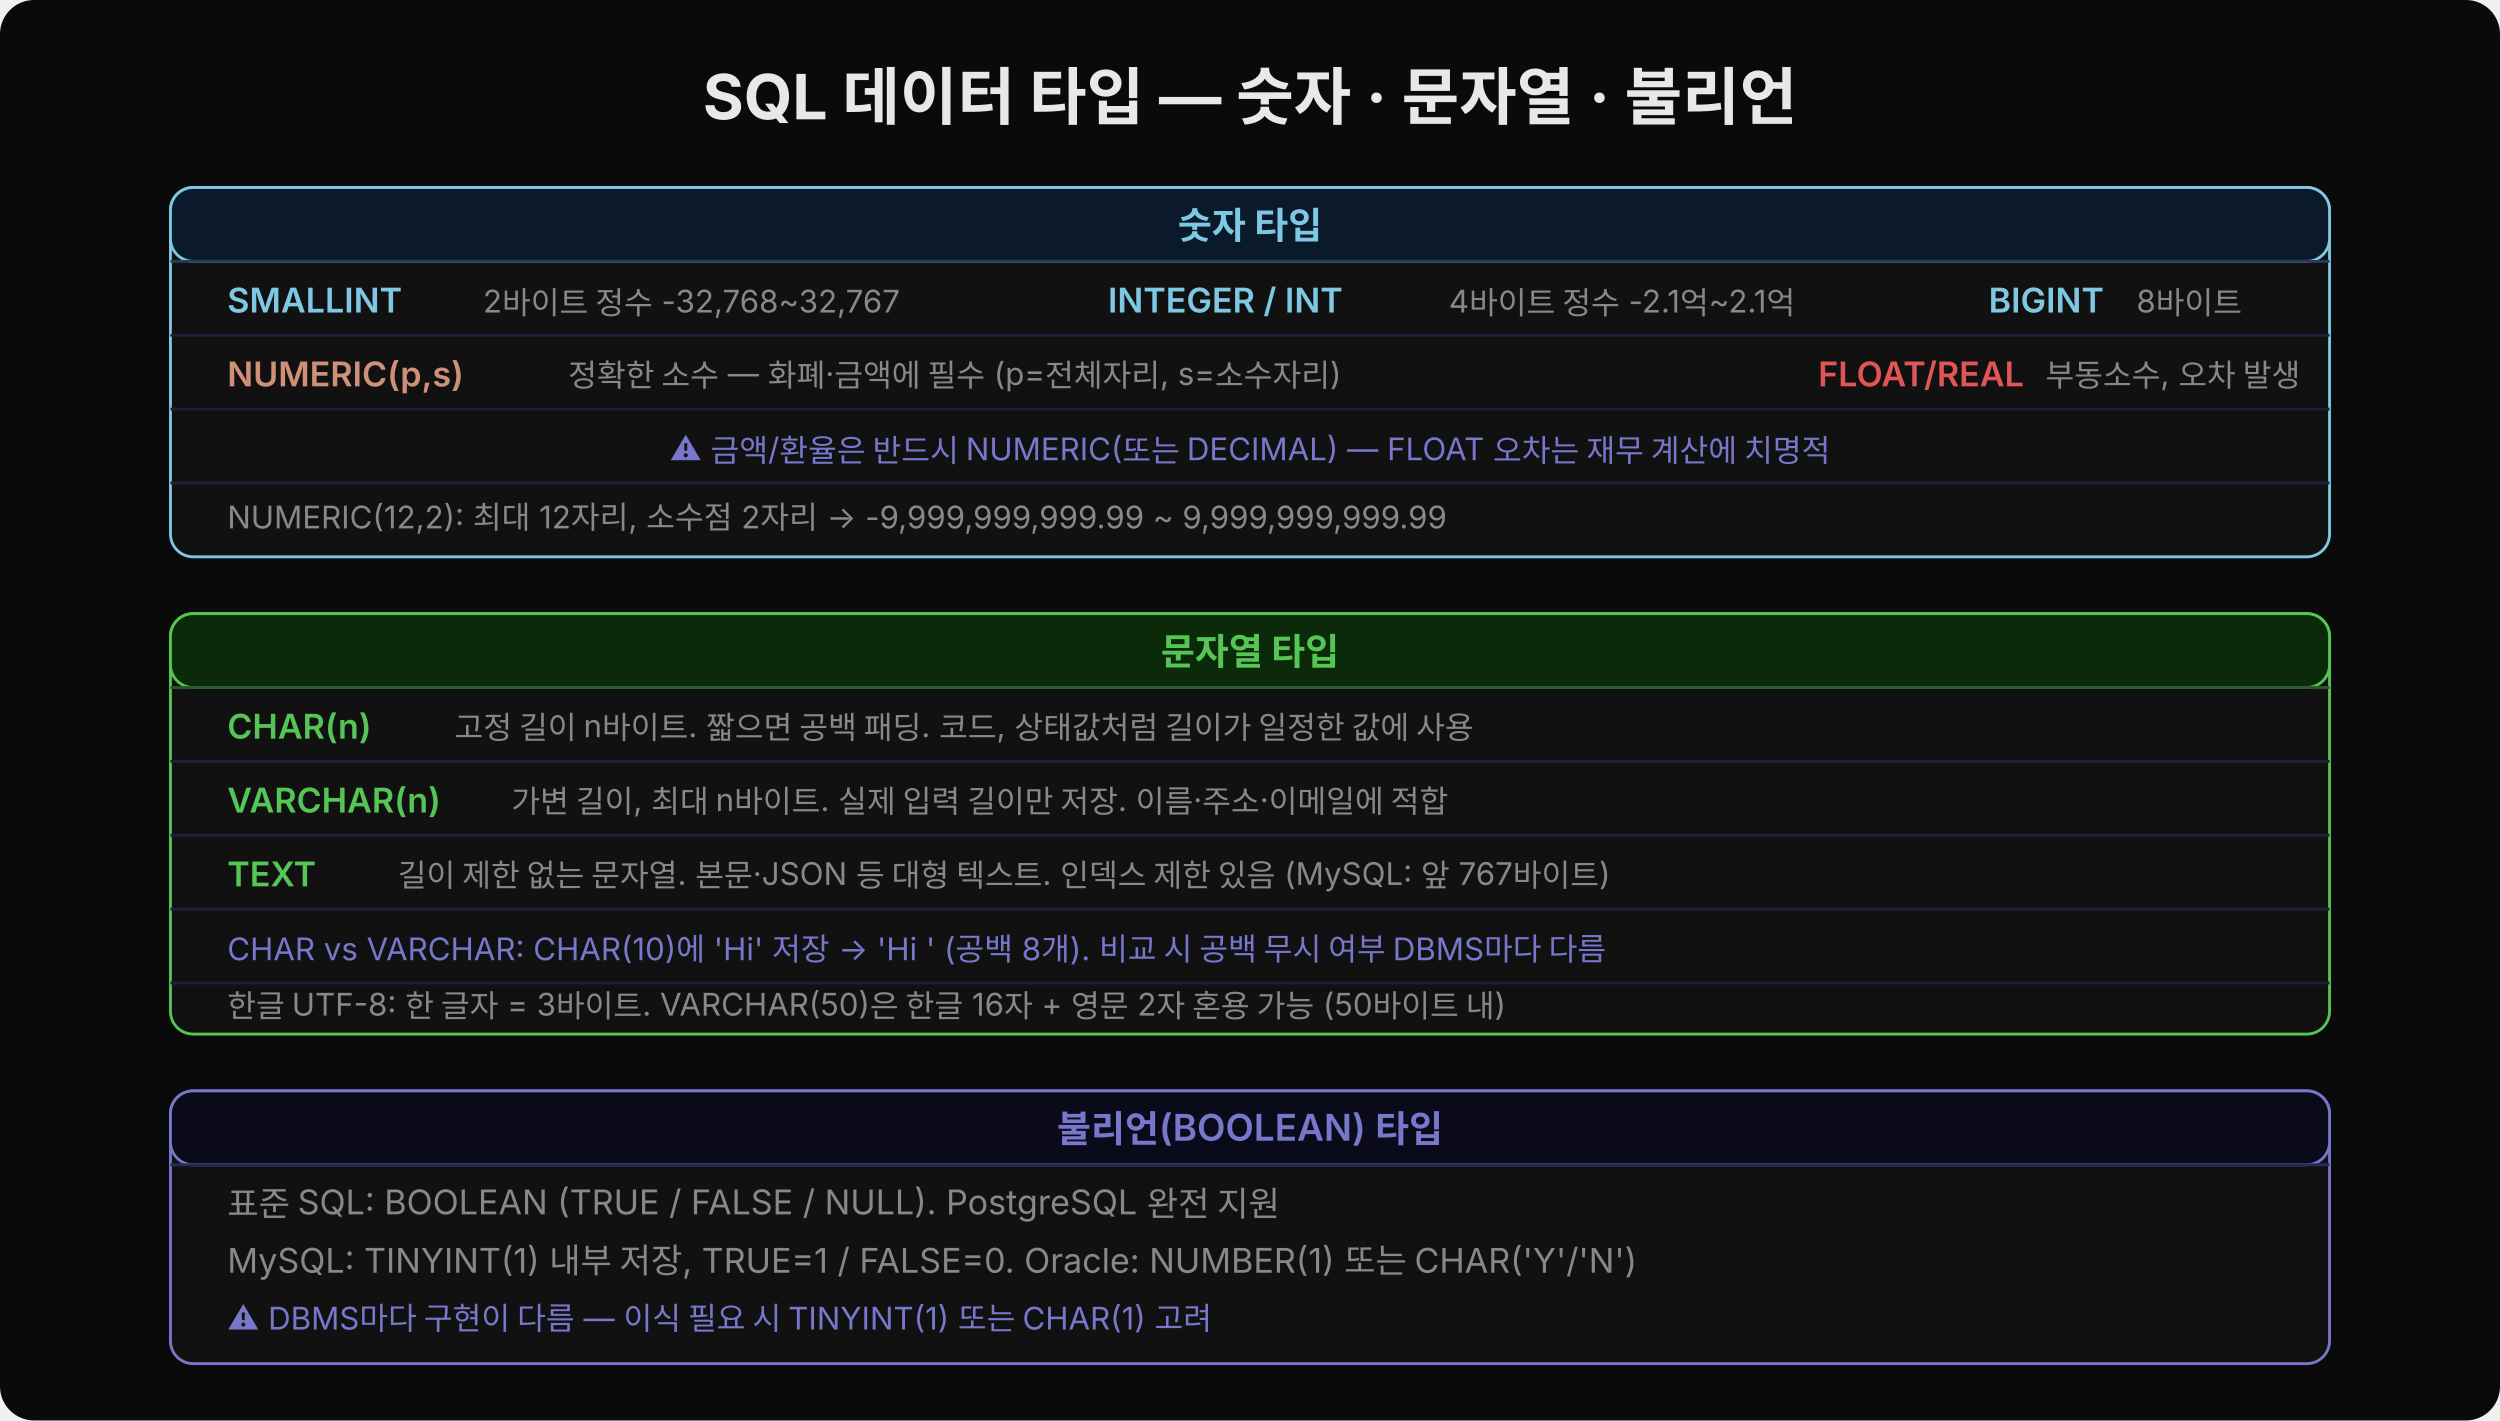
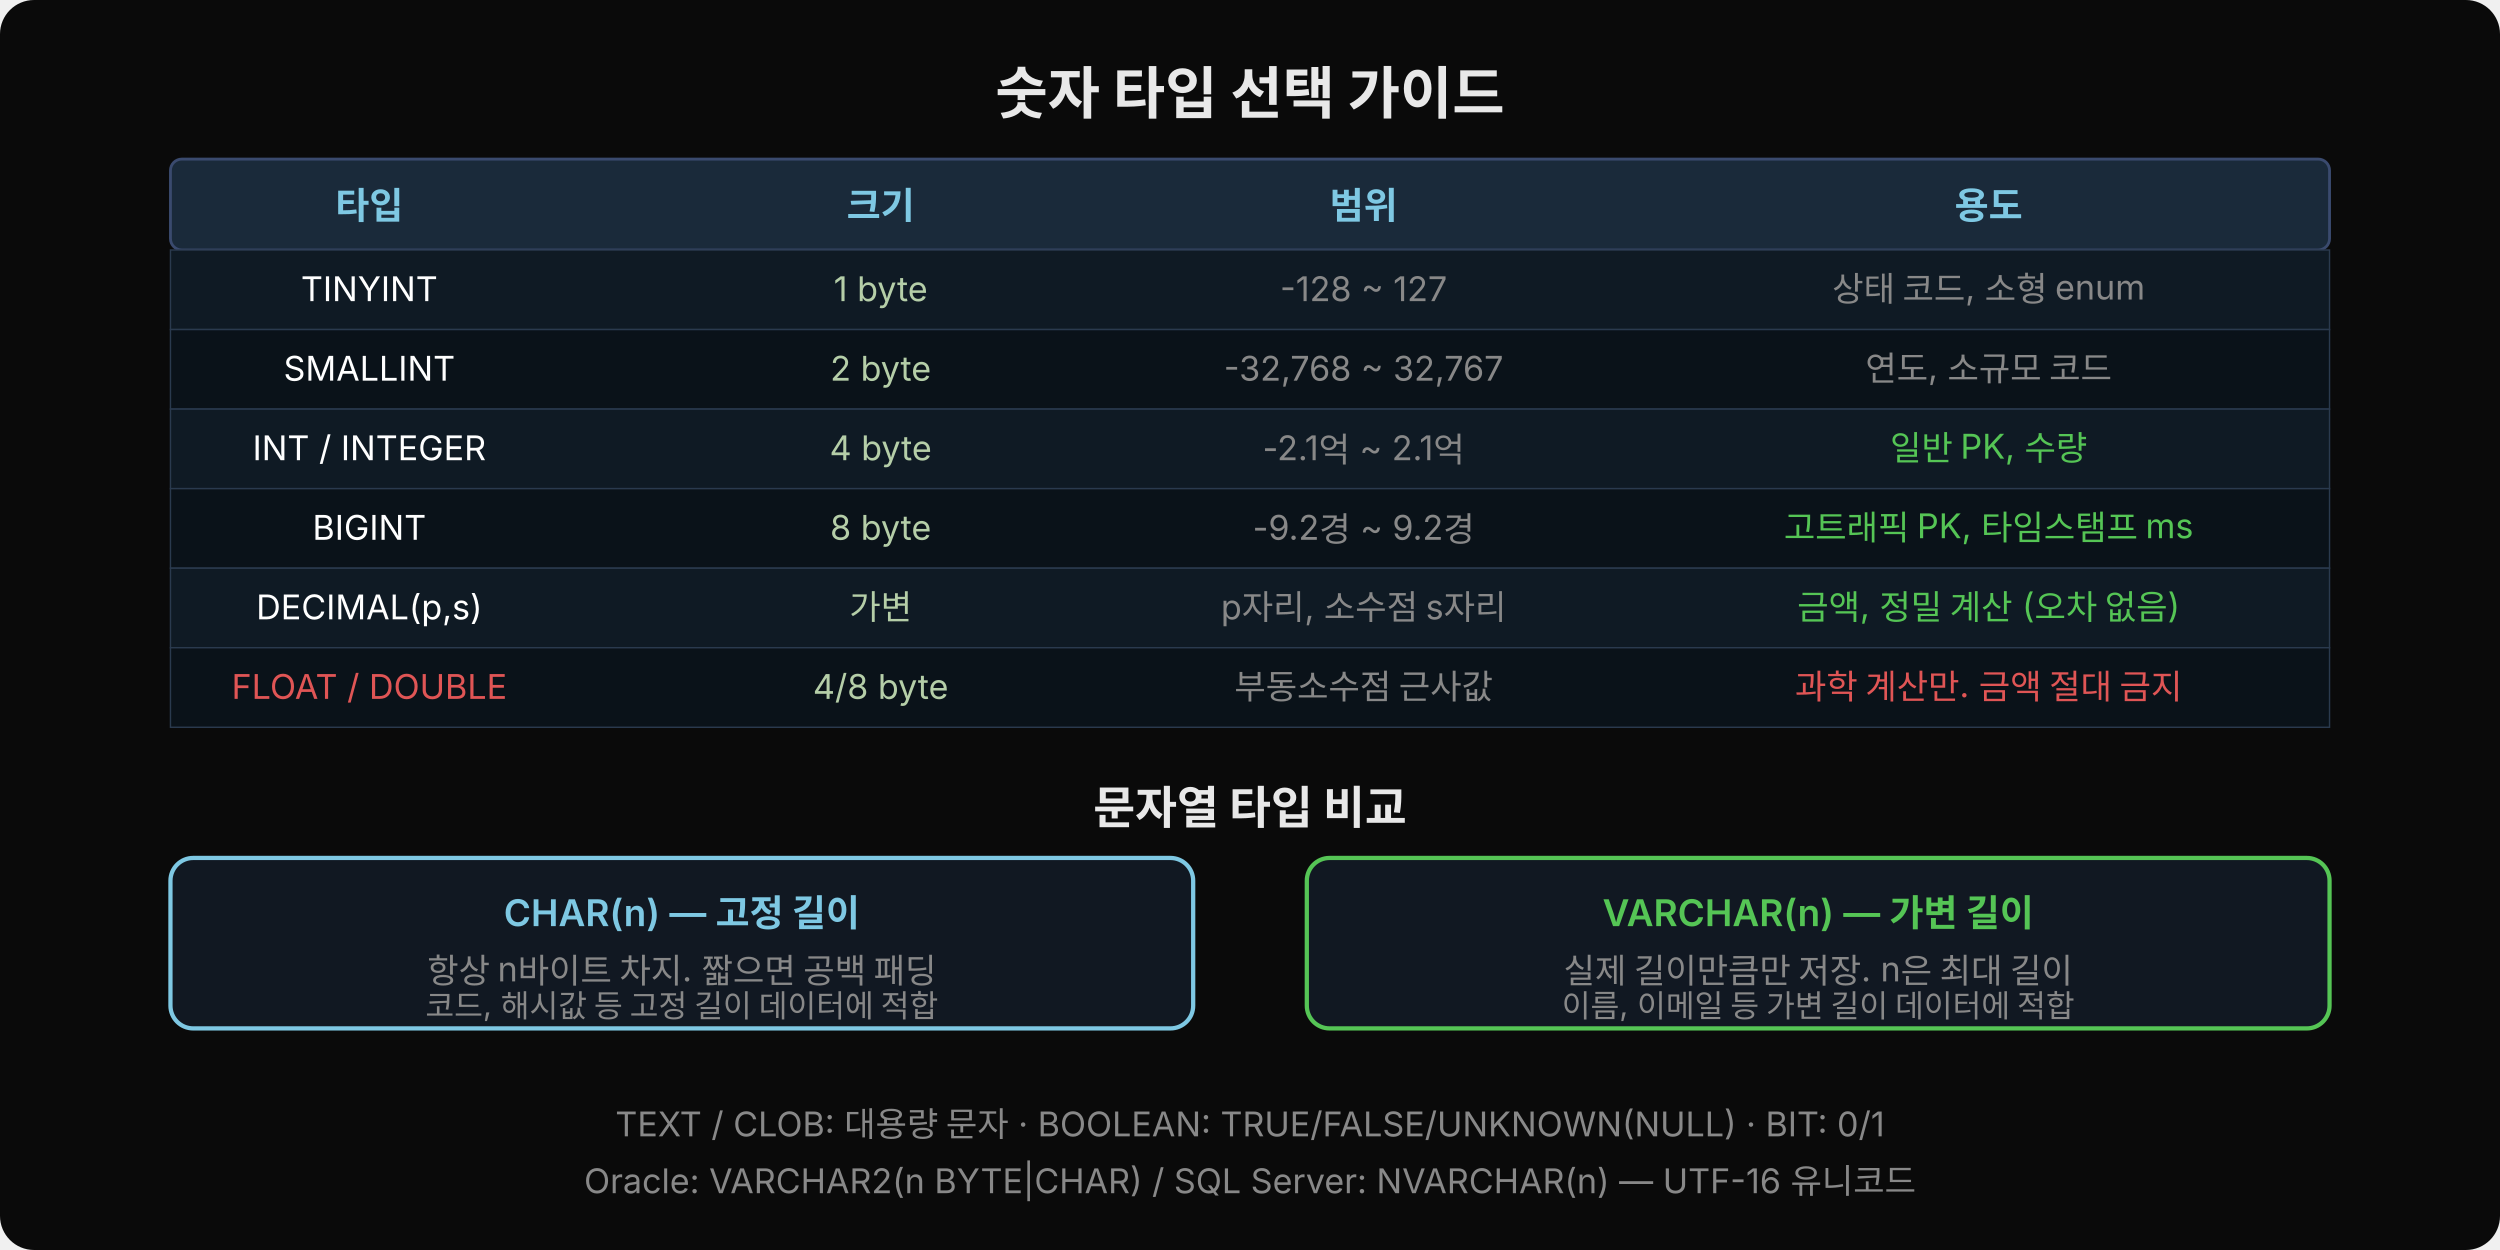
- <svg xmlns="http://www.w3.org/2000/svg" width="880" height="500" viewBox="0 0 880 500">
-   <rect width="880" height="500" fill="#0a0a0a" rx="12" />
-   <text x="440" y="42" text-anchor="middle" font-family="'Wanted Sans Variable','Wanted Sans',-apple-system,sans-serif" font-size="22" font-weight="700" fill="#e8e8e8">SQL 데이터 타입 — 숫자 · 문자열 · 불리언</text>
-   <rect x="60" y="66" width="760" height="130" rx="8" fill="#111" stroke="#7ec8e3" stroke-width="1" />
-   <rect x="60" y="66" width="760" height="26" rx="8" fill="#0a1a2a" stroke="#7ec8e3" stroke-width="1" />
-   <text x="440" y="84" text-anchor="middle" font-family="'Wanted Sans Variable','Wanted Sans',-apple-system,sans-serif" font-size="13" font-weight="600" fill="#7ec8e3">숫자 타입</text>
-   <line x1="60" y1="92" x2="820" y2="92" stroke="#2a3a5a" stroke-width="1" />
-   <text x="80" y="110" font-family="'Wanted Sans Variable','Wanted Sans',-apple-system,sans-serif" font-size="12" font-weight="600" fill="#7ec8e3">SMALLINT</text>
-   <text x="170" y="110" font-family="'Wanted Sans Variable','Wanted Sans',-apple-system,sans-serif" font-size="11" fill="#888">2바이트 정수 -32,768~32,767</text>
-   <text x="390" y="110" font-family="'Wanted Sans Variable','Wanted Sans',-apple-system,sans-serif" font-size="12" font-weight="600" fill="#7ec8e3">INTEGER / INT</text>
-   <text x="510" y="110" font-family="'Wanted Sans Variable','Wanted Sans',-apple-system,sans-serif" font-size="11" fill="#888">4바이트 정수 -2.1억~2.1억</text>
-   <text x="700" y="110" font-family="'Wanted Sans Variable','Wanted Sans',-apple-system,sans-serif" font-size="12" font-weight="600" fill="#7ec8e3">BIGINT</text>
-   <text x="752" y="110" font-family="'Wanted Sans Variable','Wanted Sans',-apple-system,sans-serif" font-size="11" fill="#888">8바이트</text>
-   <line x1="60" y1="118" x2="820" y2="118" stroke="#1e1e3e" stroke-width="1" />
-   <text x="80" y="136" font-family="'Wanted Sans Variable','Wanted Sans',-apple-system,sans-serif" font-size="12" font-weight="600" fill="#ce9178">NUMERIC(p,s)</text>
-   <text x="200" y="136" font-family="'Wanted Sans Variable','Wanted Sans',-apple-system,sans-serif" font-size="11" fill="#888">정확한 소수 — 화폐·금액에 필수 (p=전체자리, s=소수자리)</text>
-   <text x="640" y="136" font-family="'Wanted Sans Variable','Wanted Sans',-apple-system,sans-serif" font-size="12" font-weight="600" fill="#e05555">FLOAT/REAL</text>
-   <text x="720" y="136" font-family="'Wanted Sans Variable','Wanted Sans',-apple-system,sans-serif" font-size="11" fill="#888">부동소수, 오차 발생</text>
-   <line x1="60" y1="144" x2="820" y2="144" stroke="#1e1e3e" stroke-width="1" />
-   <text x="440" y="162" text-anchor="middle" font-family="'Wanted Sans Variable','Wanted Sans',-apple-system,sans-serif" font-size="11" fill="#7777cc">⚠ 금액/환율은 반드시 NUMERIC(또는 DECIMAL) — FLOAT 오차는 재무 계산에 치명적</text>
-   <line x1="60" y1="170" x2="820" y2="170" stroke="#1e1e3e" stroke-width="1" />
-   <text x="80" y="186" font-family="'Wanted Sans Variable','Wanted Sans',-apple-system,sans-serif" font-size="11" fill="#888">NUMERIC(12,2): 최대 12자리, 소수점 2자리 → -9,999,999,999.99 ~ 9,999,999,999.99</text>
-   <rect x="60" y="216" width="760" height="148" rx="8" fill="#111" stroke="#55c555" stroke-width="1" />
-   <rect x="60" y="216" width="760" height="26" rx="8" fill="#0a2a0a" stroke="#55c555" stroke-width="1" />
-   <text x="440" y="234" text-anchor="middle" font-family="'Wanted Sans Variable','Wanted Sans',-apple-system,sans-serif" font-size="13" font-weight="600" fill="#55c555">문자열 타입</text>
-   <line x1="60" y1="242" x2="820" y2="242" stroke="#2a5a2a" stroke-width="1" />
-   <text x="80" y="260" font-family="'Wanted Sans Variable','Wanted Sans',-apple-system,sans-serif" font-size="12" font-weight="600" fill="#55c555">CHAR(n)</text>
-   <text x="160" y="260" font-family="'Wanted Sans Variable','Wanted Sans',-apple-system,sans-serif" font-size="11" fill="#888">고정 길이 n바이트. 짧으면 공백 패딩. 코드, 상태값처럼 길이가 일정한 값에 사용</text>
-   <line x1="60" y1="268" x2="820" y2="268" stroke="#1e1e3e" stroke-width="1" />
-   <text x="80" y="286" font-family="'Wanted Sans Variable','Wanted Sans',-apple-system,sans-serif" font-size="12" font-weight="600" fill="#55c555">VARCHAR(n)</text>
-   <text x="180" y="286" font-family="'Wanted Sans Variable','Wanted Sans',-apple-system,sans-serif" font-size="11" fill="#888">가변 길이, 최대 n바이트. 실제 입력 길이만 저장. 이름·주소·이메일에 적합</text>
-   <line x1="60" y1="294" x2="820" y2="294" stroke="#1e1e3e" stroke-width="1" />
-   <text x="80" y="312" font-family="'Wanted Sans Variable','Wanted Sans',-apple-system,sans-serif" font-size="12" font-weight="600" fill="#55c555">TEXT</text>
-   <text x="140" y="312" font-family="'Wanted Sans Variable','Wanted Sans',-apple-system,sans-serif" font-size="11" fill="#888">길이 제한 없는 문자열. 본문·JSON 등 대형 텍스트. 인덱스 제한 있음 (MySQL: 앞 767바이트)</text>
-   <line x1="60" y1="320" x2="820" y2="320" stroke="#1e1e3e" stroke-width="1" />
-   <text x="80" y="338" font-family="'Wanted Sans Variable','Wanted Sans',-apple-system,sans-serif" font-size="11" fill="#7777cc">CHAR vs VARCHAR: CHAR(10)에 'Hi' 저장 → 'Hi        ' (공백 8개). 비교 시 공백 무시 여부 DBMS마다 다름</text>
-   <line x1="60" y1="346" x2="820" y2="346" stroke="#1e1e3e" stroke-width="1" />
-   <text x="80" y="358" font-family="'Wanted Sans Variable','Wanted Sans',-apple-system,sans-serif" font-size="11" fill="#888">한글 UTF-8: 한 글자 = 3바이트. VARCHAR(50)은 한글 16자 + 영문 2자 혼용 가능 (50바이트 내)</text>
-   <rect x="60" y="384" width="760" height="96" rx="8" fill="#111" stroke="#7777cc" stroke-width="1" />
-   <rect x="60" y="384" width="760" height="26" rx="8" fill="#0a0a1a" stroke="#7777cc" stroke-width="1" />
-   <text x="440" y="402" text-anchor="middle" font-family="'Wanted Sans Variable','Wanted Sans',-apple-system,sans-serif" font-size="13" font-weight="600" fill="#7777cc">불리언(BOOLEAN) 타입</text>
-   <line x1="60" y1="410" x2="820" y2="410" stroke="#2a2a5a" stroke-width="1" />
-   <text x="80" y="428" font-family="'Wanted Sans Variable','Wanted Sans',-apple-system,sans-serif" font-size="12" fill="#888">표준 SQL: BOOLEAN (TRUE / FALSE / NULL). PostgreSQL 완전 지원</text>
-   <text x="80" y="448" font-family="'Wanted Sans Variable','Wanted Sans',-apple-system,sans-serif" font-size="12" fill="#888">MySQL: TINYINT(1) 내부 저장, TRUE=1 / FALSE=0. Oracle: NUMBER(1) 또는 CHAR('Y'/'N')</text>
-   <text x="80" y="468" font-family="'Wanted Sans Variable','Wanted Sans',-apple-system,sans-serif" font-size="11" fill="#7777cc">⚠ DBMS마다 구현이 다름 — 이식 필요 시 TINYINT(1) 또는 CHAR(1) 고려</text>
+ <svg xmlns="http://www.w3.org/2000/svg" width="880" height="440" viewBox="0 0 880 440">
+   <rect width="880" height="440" fill="#0a0a0a" rx="12" />
+   <text x="440" y="40" font-family="'Wanted Sans Variable','Wanted Sans',-apple-system,sans-serif" font-size="20" font-weight="700" fill="#e8e8e8" text-anchor="middle">숫자 타입 선택 가이드</text>
+   <rect x="60" y="56" width="760" height="32" rx="4" fill="#1a2a3a" stroke="#3a4a6e" stroke-width="1" />
+   <text x="130" y="77" font-family="'Wanted Sans Variable','Wanted Sans',-apple-system,sans-serif" font-size="13" font-weight="600" fill="#7ec8e3" text-anchor="middle">타입</text>
+   <text x="310" y="77" font-family="'Wanted Sans Variable','Wanted Sans',-apple-system,sans-serif" font-size="13" font-weight="600" fill="#7ec8e3" text-anchor="middle">크기</text>
+   <text x="480" y="77" font-family="'Wanted Sans Variable','Wanted Sans',-apple-system,sans-serif" font-size="13" font-weight="600" fill="#7ec8e3" text-anchor="middle">범위</text>
+   <text x="700" y="77" font-family="'Wanted Sans Variable','Wanted Sans',-apple-system,sans-serif" font-size="13" font-weight="600" fill="#7ec8e3" text-anchor="middle">용도</text>
+   <rect x="60" y="88" width="760" height="28" fill="#0f1a24" stroke="#2a3a4e" stroke-width="0.5" />
+   <text x="130" y="106" font-family="'Wanted Sans Variable','Wanted Sans',-apple-system,sans-serif" font-size="12" fill="#ffffff" text-anchor="middle">TINYINT</text>
+   <text x="310" y="106" font-family="'Wanted Sans Variable','Wanted Sans',-apple-system,sans-serif" font-size="12" fill="#b5cea8" text-anchor="middle">1 byte</text>
+   <text x="480" y="106" font-family="'Wanted Sans Variable','Wanted Sans',-apple-system,sans-serif" font-size="12" fill="#888" text-anchor="middle">-128 ~ 127</text>
+   <text x="700" y="106" font-family="'Wanted Sans Variable','Wanted Sans',-apple-system,sans-serif" font-size="12" fill="#888" text-anchor="middle">상태 코드, 소형 enum</text>
+   <rect x="60" y="116" width="760" height="28" fill="#0a1219" stroke="#2a3a4e" stroke-width="0.5" />
+   <text x="130" y="134" font-family="'Wanted Sans Variable','Wanted Sans',-apple-system,sans-serif" font-size="12" fill="#ffffff" text-anchor="middle">SMALLINT</text>
+   <text x="310" y="134" font-family="'Wanted Sans Variable','Wanted Sans',-apple-system,sans-serif" font-size="12" fill="#b5cea8" text-anchor="middle">2 byte</text>
+   <text x="480" y="134" font-family="'Wanted Sans Variable','Wanted Sans',-apple-system,sans-serif" font-size="12" fill="#888" text-anchor="middle">-32,768 ~ 32,767</text>
+   <text x="700" y="134" font-family="'Wanted Sans Variable','Wanted Sans',-apple-system,sans-serif" font-size="12" fill="#888" text-anchor="middle">연도, 소규모 코드</text>
+   <rect x="60" y="144" width="760" height="28" fill="#0f1a24" stroke="#2a3a4e" stroke-width="0.5" />
+   <text x="130" y="162" font-family="'Wanted Sans Variable','Wanted Sans',-apple-system,sans-serif" font-size="12" fill="#ffffff" text-anchor="middle">INT / INTEGER</text>
+   <text x="310" y="162" font-family="'Wanted Sans Variable','Wanted Sans',-apple-system,sans-serif" font-size="12" fill="#b5cea8" text-anchor="middle">4 byte</text>
+   <text x="480" y="162" font-family="'Wanted Sans Variable','Wanted Sans',-apple-system,sans-serif" font-size="12" fill="#888" text-anchor="middle">-2.1억 ~ 2.1억</text>
+   <text x="700" y="162" font-family="'Wanted Sans Variable','Wanted Sans',-apple-system,sans-serif" font-size="12" fill="#55c555" text-anchor="middle">일반 PK, 수량</text>
+   <rect x="60" y="172" width="760" height="28" fill="#0a1219" stroke="#2a3a4e" stroke-width="0.5" />
+   <text x="130" y="190" font-family="'Wanted Sans Variable','Wanted Sans',-apple-system,sans-serif" font-size="12" fill="#ffffff" text-anchor="middle">BIGINT</text>
+   <text x="310" y="190" font-family="'Wanted Sans Variable','Wanted Sans',-apple-system,sans-serif" font-size="12" fill="#b5cea8" text-anchor="middle">8 byte</text>
+   <text x="480" y="190" font-family="'Wanted Sans Variable','Wanted Sans',-apple-system,sans-serif" font-size="12" fill="#888" text-anchor="middle">-9.2경 ~ 9.2경</text>
+   <text x="700" y="190" font-family="'Wanted Sans Variable','Wanted Sans',-apple-system,sans-serif" font-size="12" fill="#55c555" text-anchor="middle">고트래픽 PK, 타임스탬프 ms</text>
+   <rect x="60" y="200" width="760" height="28" fill="#0f1a24" stroke="#2a3a4e" stroke-width="0.5" />
+   <text x="130" y="218" font-family="'Wanted Sans Variable','Wanted Sans',-apple-system,sans-serif" font-size="12" fill="#ffffff" text-anchor="middle">DECIMAL(p,s)</text>
+   <text x="310" y="218" font-family="'Wanted Sans Variable','Wanted Sans',-apple-system,sans-serif" font-size="12" fill="#b5cea8" text-anchor="middle">가변</text>
+   <text x="480" y="218" font-family="'Wanted Sans Variable','Wanted Sans',-apple-system,sans-serif" font-size="12" fill="#888" text-anchor="middle">p자리, 소수점 s자리</text>
+   <text x="700" y="218" font-family="'Wanted Sans Variable','Wanted Sans',-apple-system,sans-serif" font-size="12" fill="#55c555" text-anchor="middle">금액, 정밀 계산 (오차 없음)</text>
+   <rect x="60" y="228" width="760" height="28" fill="#0a1219" stroke="#2a3a4e" stroke-width="0.5" />
+   <text x="130" y="246" font-family="'Wanted Sans Variable','Wanted Sans',-apple-system,sans-serif" font-size="12" fill="#e05555" text-anchor="middle">FLOAT / DOUBLE</text>
+   <text x="310" y="246" font-family="'Wanted Sans Variable','Wanted Sans',-apple-system,sans-serif" font-size="12" fill="#b5cea8" text-anchor="middle">4/8 byte</text>
+   <text x="480" y="246" font-family="'Wanted Sans Variable','Wanted Sans',-apple-system,sans-serif" font-size="12" fill="#888" text-anchor="middle">부동소수점 근사값</text>
+   <text x="700" y="246" font-family="'Wanted Sans Variable','Wanted Sans',-apple-system,sans-serif" font-size="12" fill="#e05555" text-anchor="middle">과학 계산만. 금액 절대 금지</text>
+   <text x="440" y="290" font-family="'Wanted Sans Variable','Wanted Sans',-apple-system,sans-serif" font-size="16" font-weight="600" fill="#e8e8e8" text-anchor="middle">문자열 타입 비교</text>
+   <rect x="60" y="302" width="360" height="60" rx="8" fill="#111822" stroke="#7ec8e3" stroke-width="1.5" />
+   <text x="240" y="326" font-family="'Wanted Sans Variable','Wanted Sans',-apple-system,sans-serif" font-size="13" font-weight="600" fill="#7ec8e3" text-anchor="middle">CHAR(n) — 고정 길이</text>
+   <text x="240" y="346" font-family="'Wanted Sans Variable','Wanted Sans',-apple-system,sans-serif" font-size="12" fill="#888" text-anchor="middle">항상 n바이트 차지. 짧으면 공백 패딩</text>
+   <text x="240" y="358" font-family="'Wanted Sans Variable','Wanted Sans',-apple-system,sans-serif" font-size="11" fill="#888" text-anchor="middle">코드, 해시값 등 고정 길이 데이터에 적합</text>
+   <rect x="460" y="302" width="360" height="60" rx="8" fill="#111822" stroke="#55c555" stroke-width="1.5" />
+   <text x="640" y="326" font-family="'Wanted Sans Variable','Wanted Sans',-apple-system,sans-serif" font-size="13" font-weight="600" fill="#55c555" text-anchor="middle">VARCHAR(n) — 가변 길이</text>
+   <text x="640" y="346" font-family="'Wanted Sans Variable','Wanted Sans',-apple-system,sans-serif" font-size="12" fill="#888" text-anchor="middle">실제 길이만큼만 저장. n은 최대 길이</text>
+   <text x="640" y="358" font-family="'Wanted Sans Variable','Wanted Sans',-apple-system,sans-serif" font-size="11" fill="#888" text-anchor="middle">이름, 이메일 등 가변 길이 데이터에 적합</text>
+   <text x="440" y="400" font-family="'Wanted Sans Variable','Wanted Sans',-apple-system,sans-serif" font-size="12" fill="#888" text-anchor="middle">TEXT / CLOB: 대용량 문자 · BOOLEAN: TRUE/FALSE/UNKNOWN(NULL) · BIT: 0/1</text>
+   <text x="440" y="420" font-family="'Wanted Sans Variable','Wanted Sans',-apple-system,sans-serif" font-size="12" fill="#888" text-anchor="middle">Oracle: VARCHAR2(n BYTE|CHAR) / SQL Server: NVARCHAR(n) — UTF-16 유니코드</text>
</svg>
